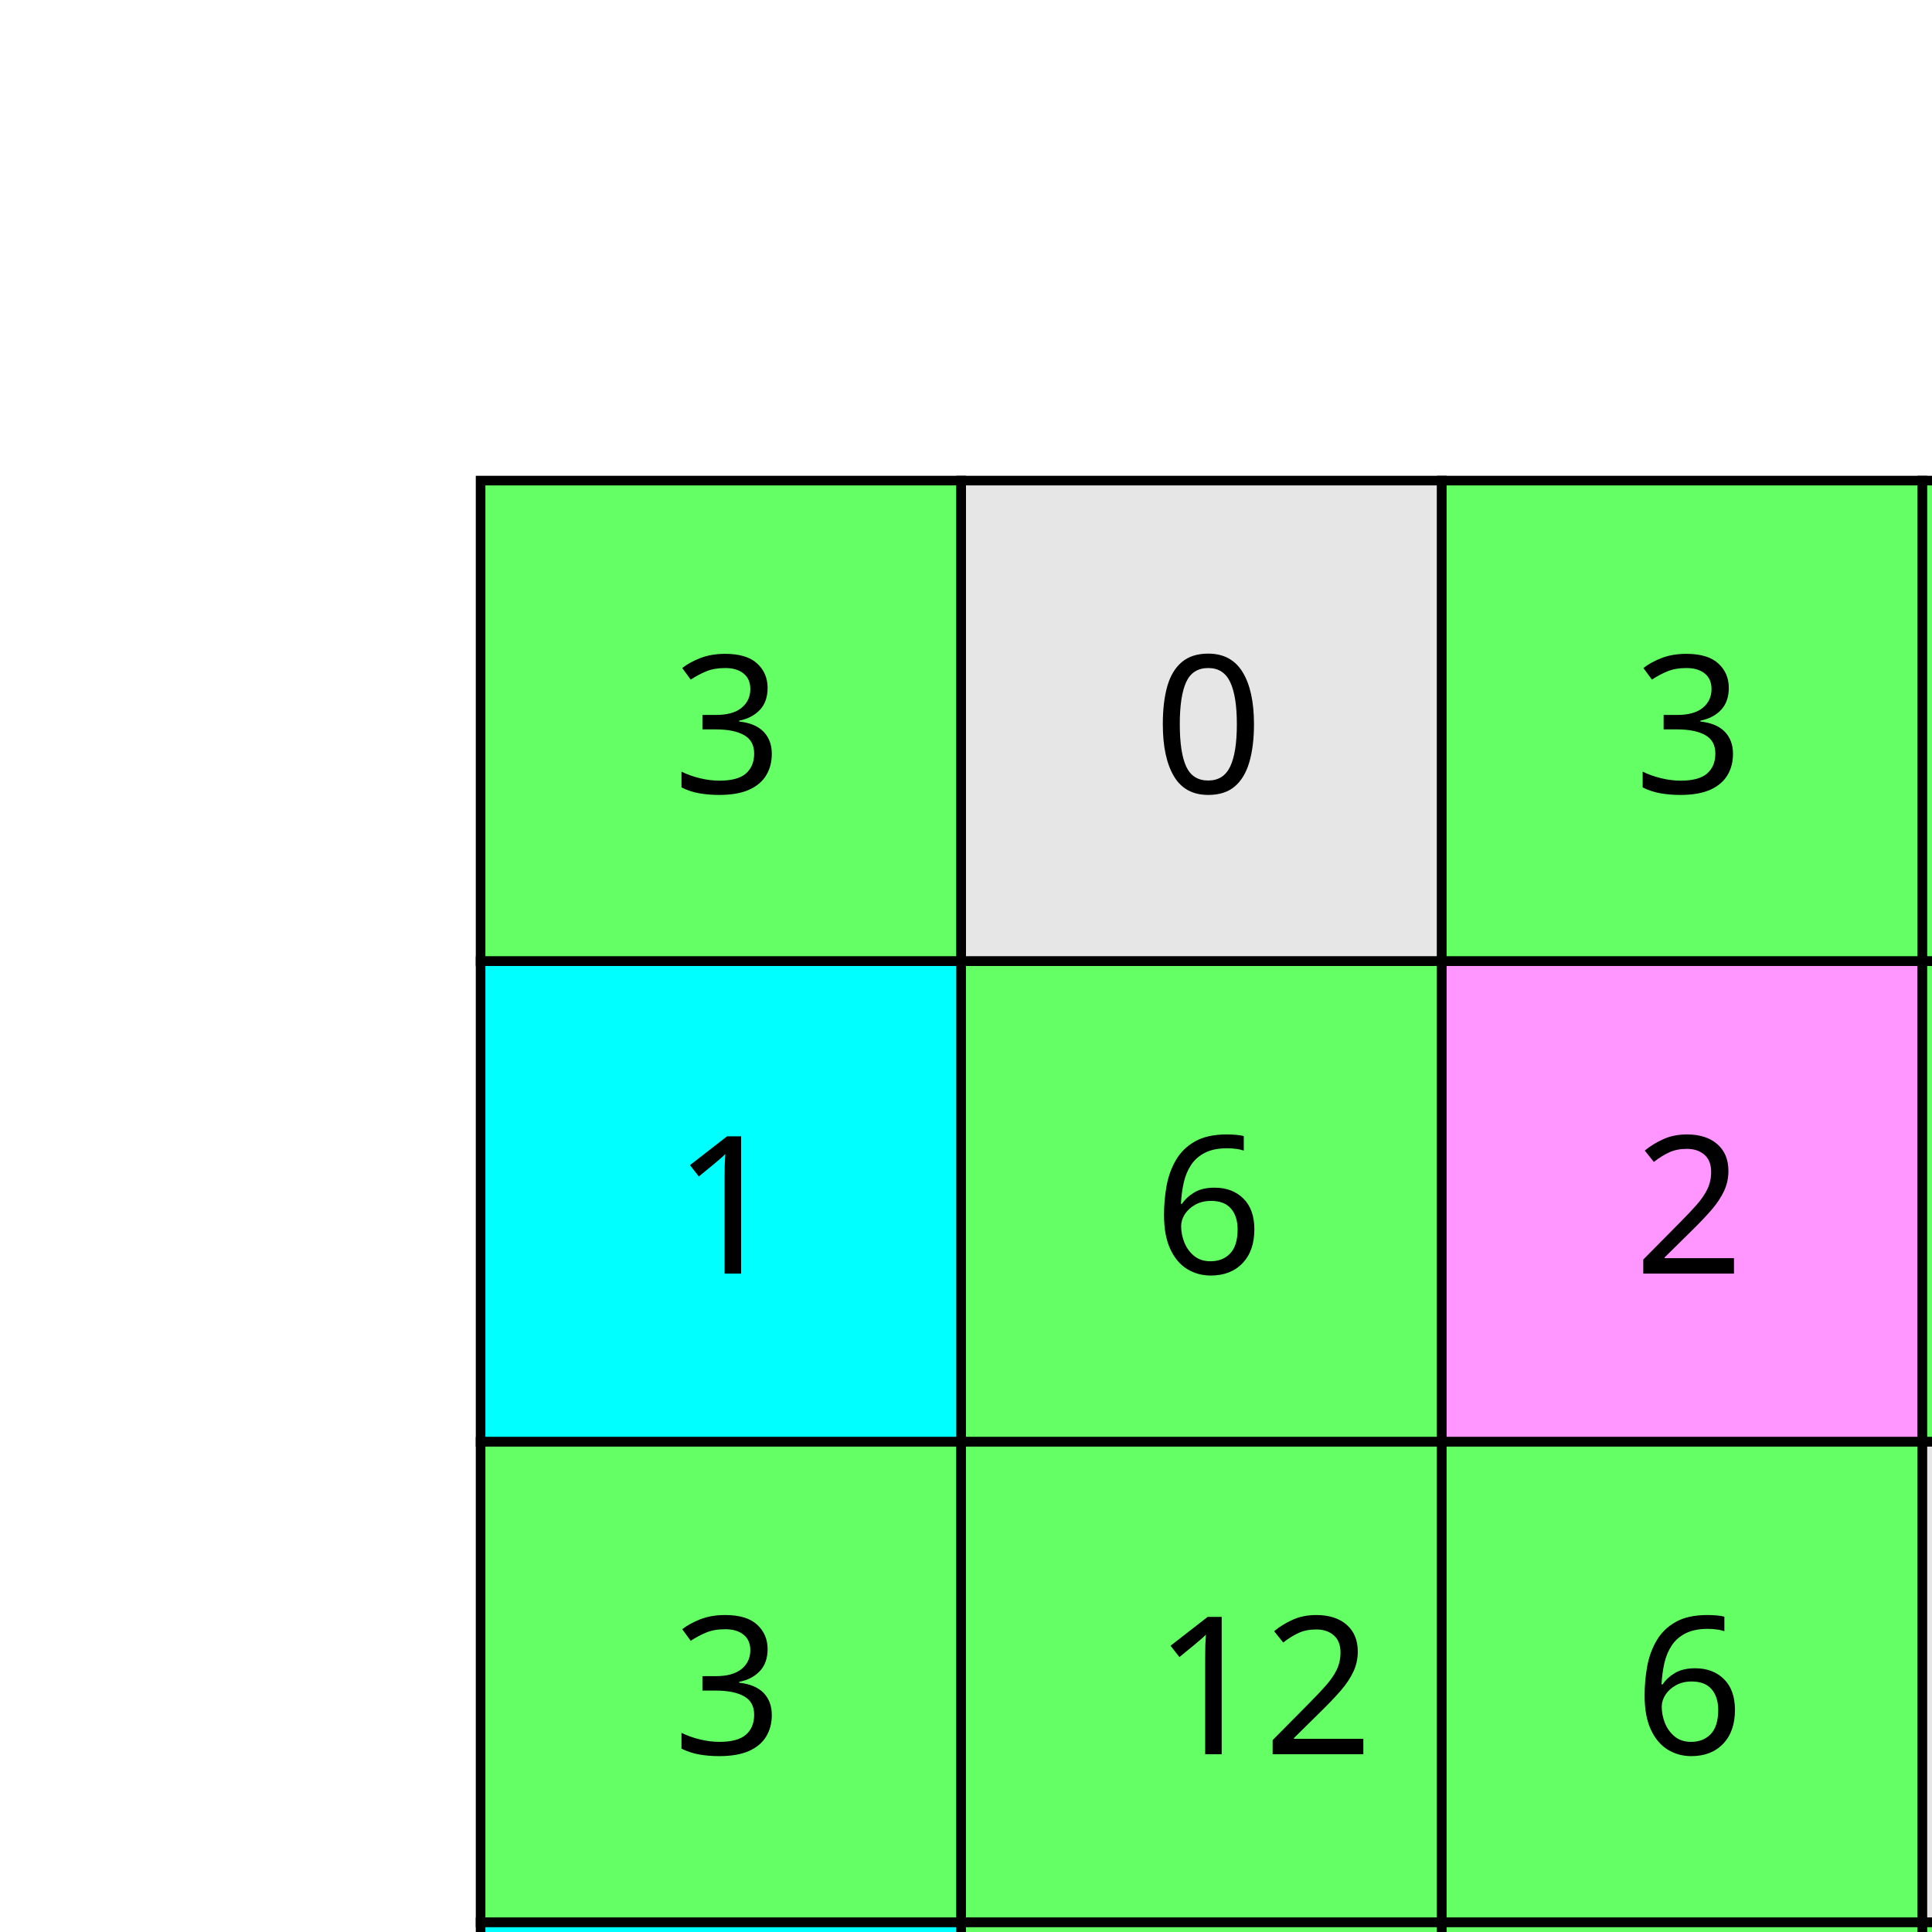
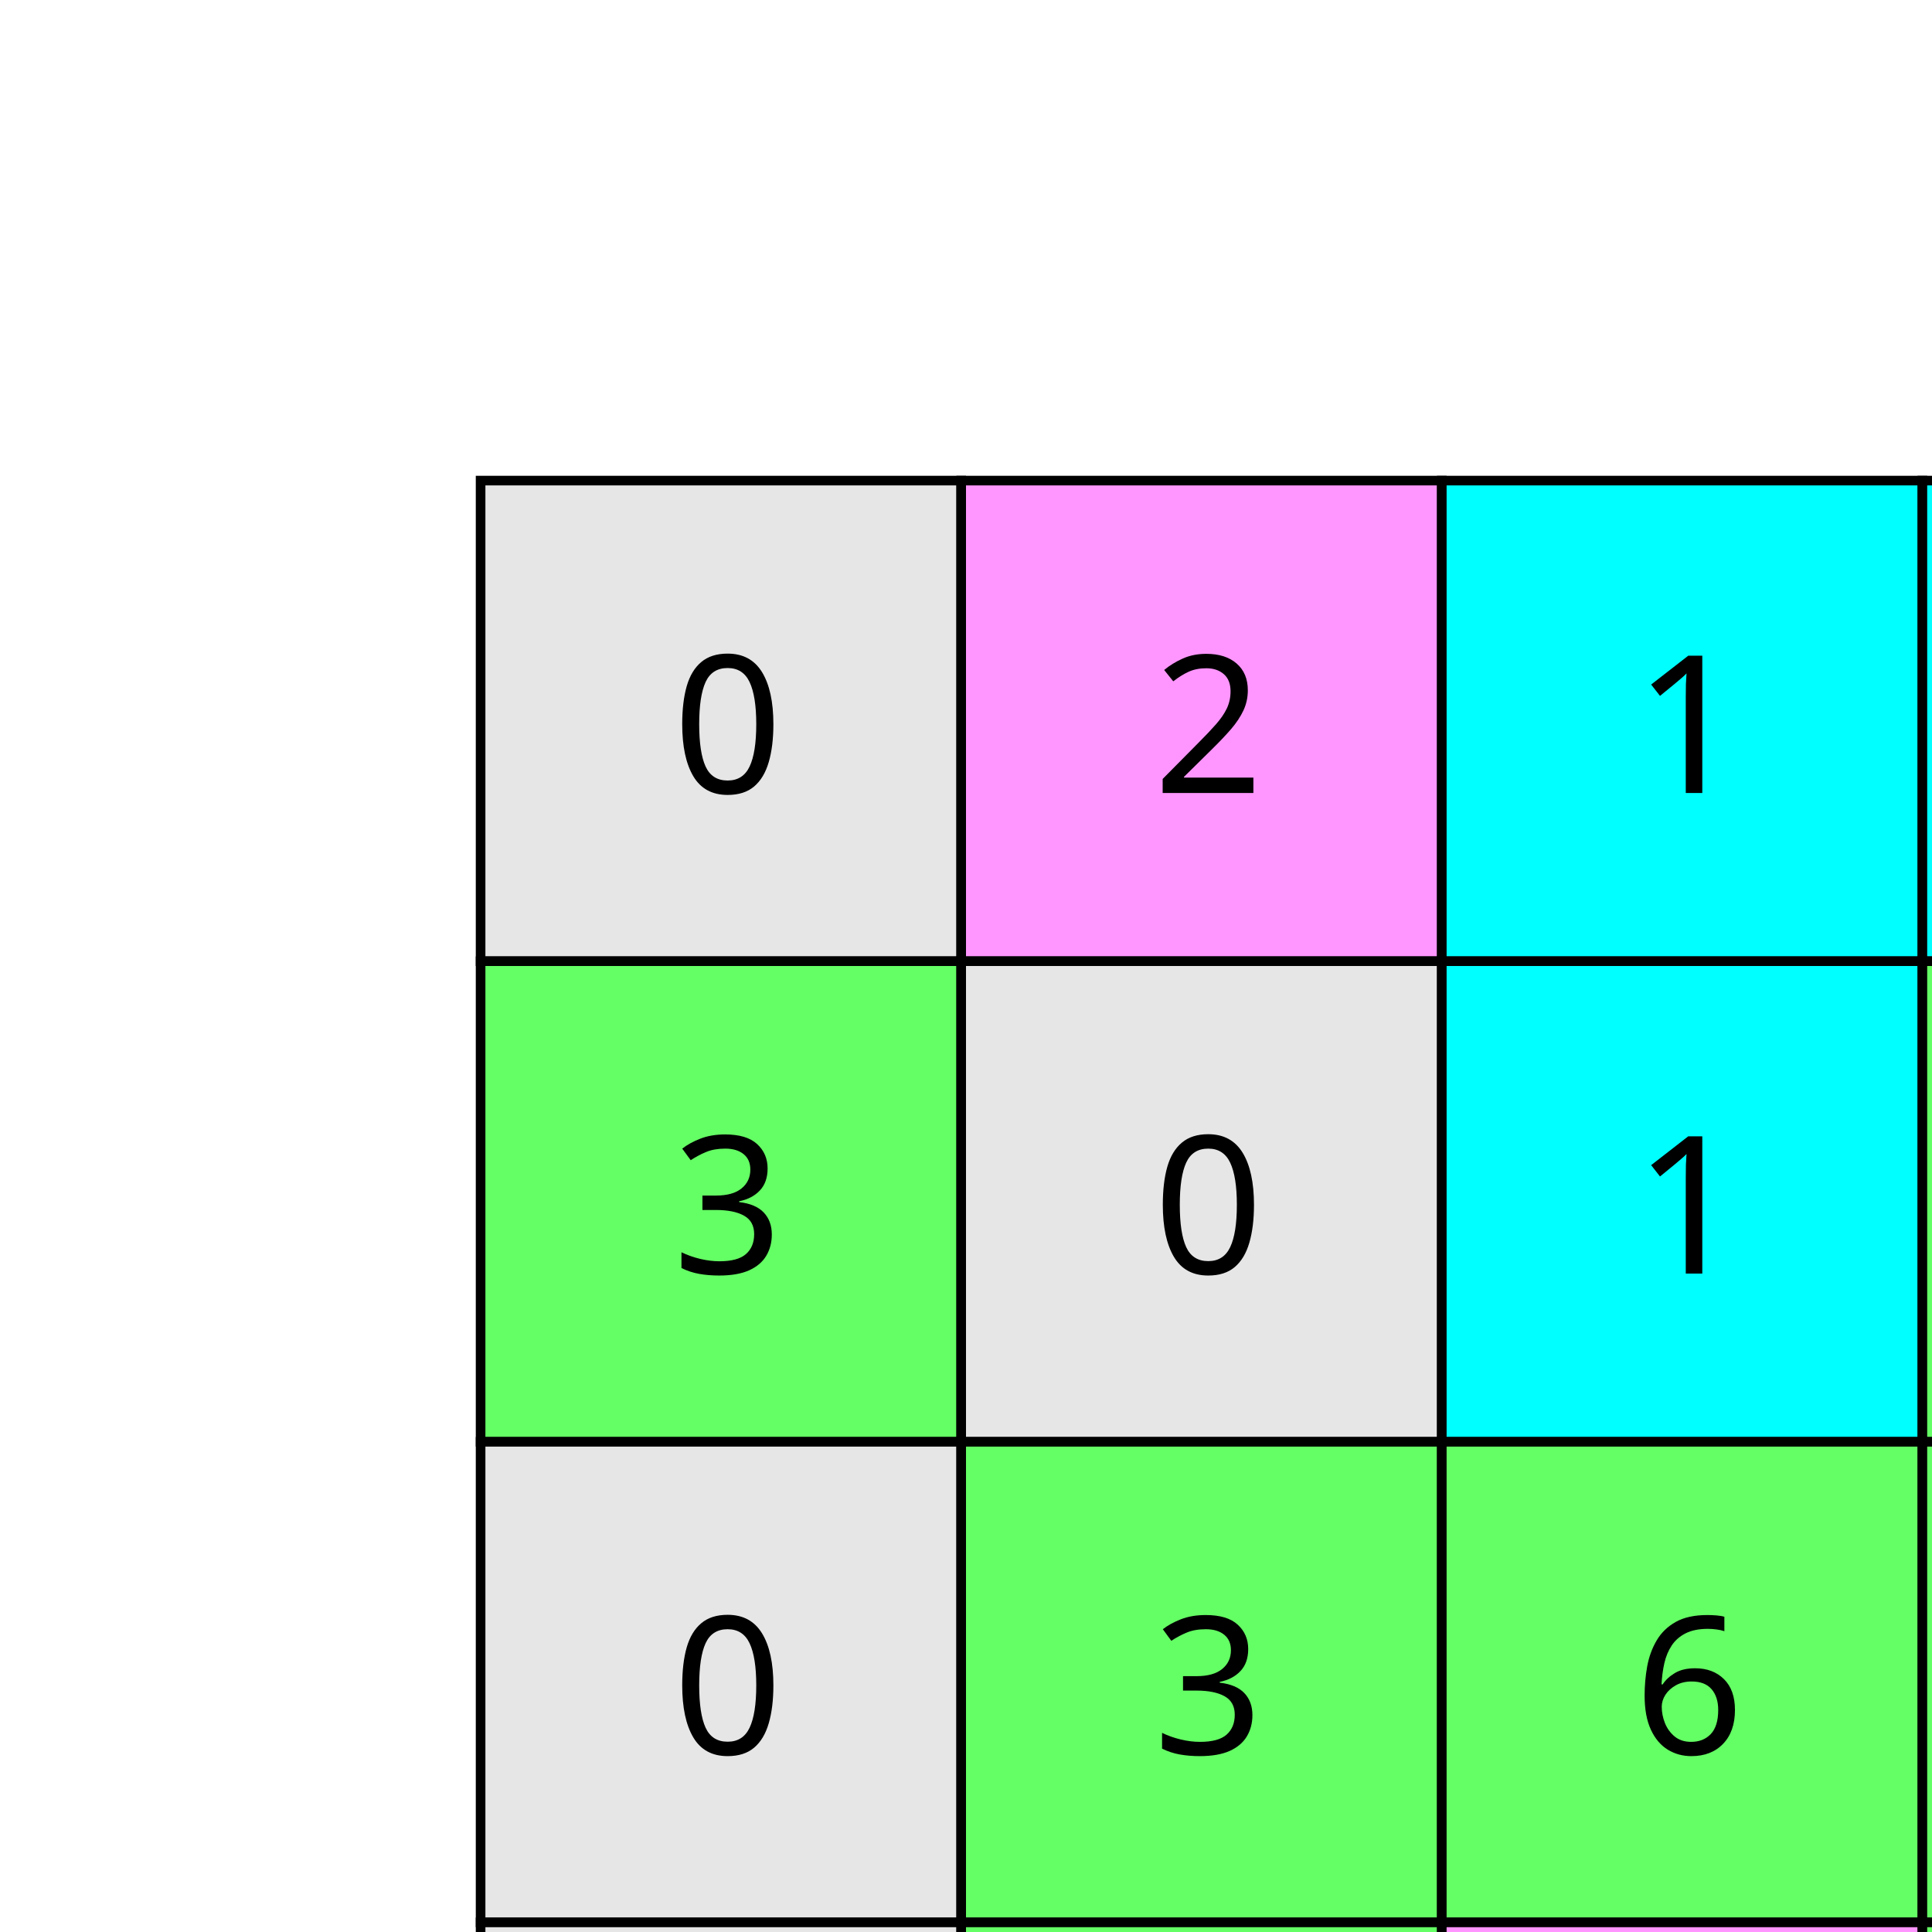
<svg xmlns="http://www.w3.org/2000/svg">
-   <polygon points="100,100 200,100 200,200 100,200 100,100" style="fill:rgb(100,255,100);stroke:rgb(0,0,0);stroke-width:2" />
+   <polygon points="100,100 200,100 200,200 100,200 100,100" style="fill:rgb(230,230,230);stroke:rgb(0,0,0);stroke-width:2" />
  <text x="140" y="165" font-family="Verdana" font-size="40" fill="black">
+ 0</text>
+   <polygon points="200,100 300,100 300,200 200,200 200,100" style="fill:rgb(255,150,255);stroke:rgb(0,0,0);stroke-width:2" />
+   <text x="240" y="165" font-family="Verdana" font-size="40" fill="black">
+ 2</text>
+   <polygon points="300,100 400,100 400,200 300,200 300,100" style="fill:rgb(0,255,255);stroke:rgb(0,0,0);stroke-width:2" />
+   <text x="340" y="165" font-family="Verdana" font-size="40" fill="black">
+ 1</text>
+   <polygon points="400,100 500,100 500,200 400,200 400,100" style="fill:rgb(0,255,255);stroke:rgb(0,0,0);stroke-width:2" />
+   <text x="440" y="165" font-family="Verdana" font-size="40" fill="black">
+ 1</text>
+   <polygon points="100,200 200,200 200,300 100,300 100,200" style="fill:rgb(100,255,100);stroke:rgb(0,0,0);stroke-width:2" />
+   <text x="140" y="265" font-family="Verdana" font-size="40" fill="black">
3</text>
-   <polygon points="200,100 300,100 300,200 200,200 200,100" style="fill:rgb(230,230,230);stroke:rgb(0,0,0);stroke-width:2" />
-   <text x="240" y="165" font-family="Verdana" font-size="40" fill="black">
+   <polygon points="200,200 300,200 300,300 200,300 200,200" style="fill:rgb(230,230,230);stroke:rgb(0,0,0);stroke-width:2" />
+   <text x="240" y="265" font-family="Verdana" font-size="40" fill="black">
0</text>
-   <polygon points="300,100 400,100 400,200 300,200 300,100" style="fill:rgb(100,255,100);stroke:rgb(0,0,0);stroke-width:2" />
-   <text x="340" y="165" font-family="Verdana" font-size="40" fill="black">
- 3</text>
-   <polygon points="400,100 500,100 500,200 400,200 400,100" style="fill:rgb(100,255,100);stroke:rgb(0,0,0);stroke-width:2" />
-   <text x="440" y="165" font-family="Verdana" font-size="40" fill="black">
- 3</text>
-   <polygon points="100,200 200,200 200,300 100,300 100,200" style="fill:rgb(0,255,255);stroke:rgb(0,0,0);stroke-width:2" />
-   <text x="140" y="265" font-family="Verdana" font-size="40" fill="black">
+   <polygon points="300,200 400,200 400,300 300,300 300,200" style="fill:rgb(0,255,255);stroke:rgb(0,0,0);stroke-width:2" />
+   <text x="340" y="265" font-family="Verdana" font-size="40" fill="black">
1</text>
-   <polygon points="200,200 300,200 300,300 200,300 200,200" style="fill:rgb(100,255,100);stroke:rgb(0,0,0);stroke-width:2" />
-   <text x="240" y="265" font-family="Verdana" font-size="40" fill="black">
- 6</text>
-   <polygon points="300,200 400,200 400,300 300,300 300,200" style="fill:rgb(255,150,255);stroke:rgb(0,0,0);stroke-width:2" />
-   <text x="340" y="265" font-family="Verdana" font-size="40" fill="black">
- 2</text>
  <polygon points="400,200 500,200 500,300 400,300 400,200" style="fill:rgb(100,255,100);stroke:rgb(0,0,0);stroke-width:2" />
  <text x="440" y="265" font-family="Verdana" font-size="40" fill="black">
3</text>
-   <polygon points="100,300 200,300 200,400 100,400 100,300" style="fill:rgb(100,255,100);stroke:rgb(0,0,0);stroke-width:2" />
+   <polygon points="100,300 200,300 200,400 100,400 100,300" style="fill:rgb(230,230,230);stroke:rgb(0,0,0);stroke-width:2" />
  <text x="140" y="365" font-family="Verdana" font-size="40" fill="black">
- 3</text>
+ 0</text>
  <polygon points="200,300 300,300 300,400 200,400 200,300" style="fill:rgb(100,255,100);stroke:rgb(0,0,0);stroke-width:2" />
  <text x="240" y="365" font-family="Verdana" font-size="40" fill="black">
- 12</text>
+ 3</text>
  <polygon points="300,300 400,300 400,400 300,400 300,300" style="fill:rgb(100,255,100);stroke:rgb(0,0,0);stroke-width:2" />
  <text x="340" y="365" font-family="Verdana" font-size="40" fill="black">
6</text>
-   <polygon points="400,300 500,300 500,400 400,400 400,300" style="fill:rgb(230,230,230);stroke:rgb(0,0,0);stroke-width:2" />
+   <polygon points="400,300 500,300 500,400 400,400 400,300" style="fill:rgb(100,255,100);stroke:rgb(0,0,0);stroke-width:2" />
  <text x="440" y="365" font-family="Verdana" font-size="40" fill="black">
+ 24</text>
+   <polygon points="100,400 200,400 200,500 100,500 100,400" style="fill:rgb(230,230,230);stroke:rgb(0,0,0);stroke-width:2" />
+   <text x="140" y="465" font-family="Verdana" font-size="40" fill="black">
0</text>
-   <polygon points="100,400 200,400 200,500 100,500 100,400" style="fill:rgb(0,255,255);stroke:rgb(0,0,0);stroke-width:2" />
-   <text x="140" y="465" font-family="Verdana" font-size="40" fill="black">
- 1</text>
  <polygon points="200,400 300,400 300,500 200,500 200,400" style="fill:rgb(100,255,100);stroke:rgb(0,0,0);stroke-width:2" />
  <text x="240" y="465" font-family="Verdana" font-size="40" fill="black">
6</text>
-   <polygon points="300,400 400,400 400,500 300,500 300,400" style="fill:rgb(100,255,100);stroke:rgb(0,0,0);stroke-width:2" />
+   <polygon points="300,400 400,400 400,500 300,500 300,400" style="fill:rgb(255,150,255);stroke:rgb(0,0,0);stroke-width:2" />
  <text x="340" y="465" font-family="Verdana" font-size="40" fill="black">
- 24</text>
+ 2</text>
  <polygon points="400,400 500,400 500,500 400,500 400,400" style="fill:rgb(100,255,100);stroke:rgb(0,0,0);stroke-width:2" />
  <text x="440" y="465" font-family="Verdana" font-size="40" fill="black">
- 3</text>
+ 24</text>
</svg>
